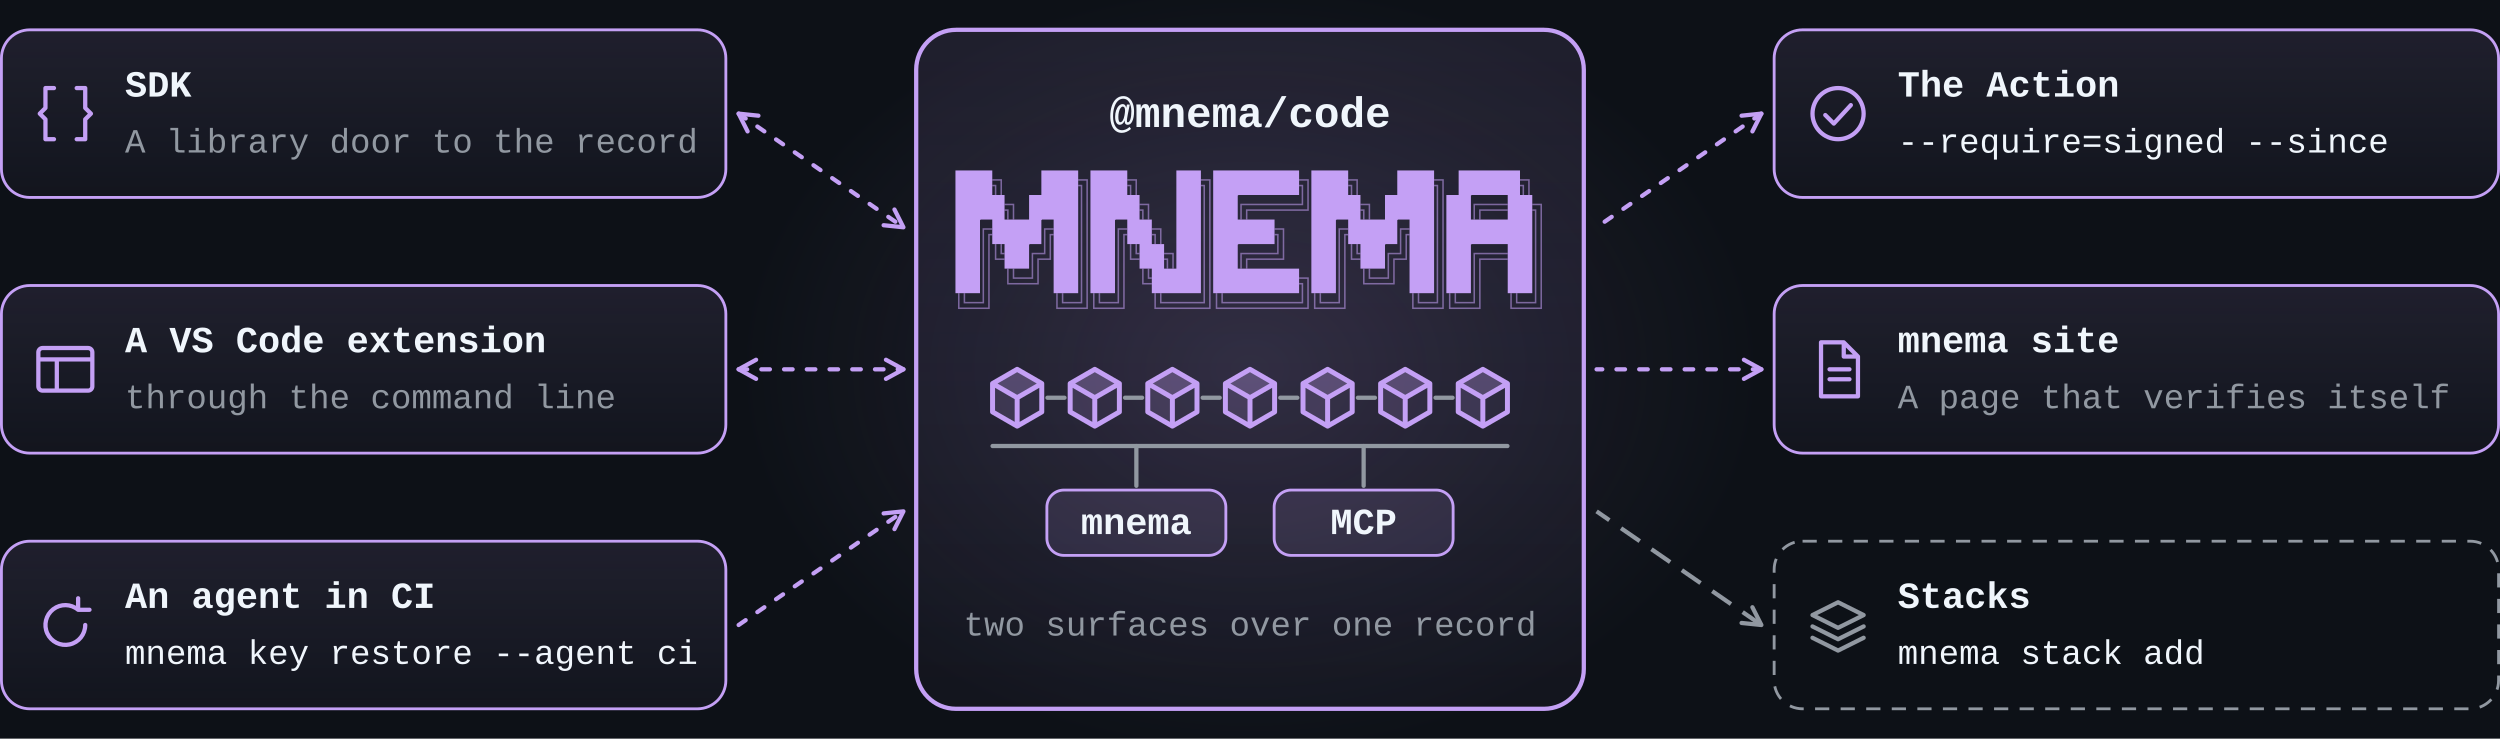
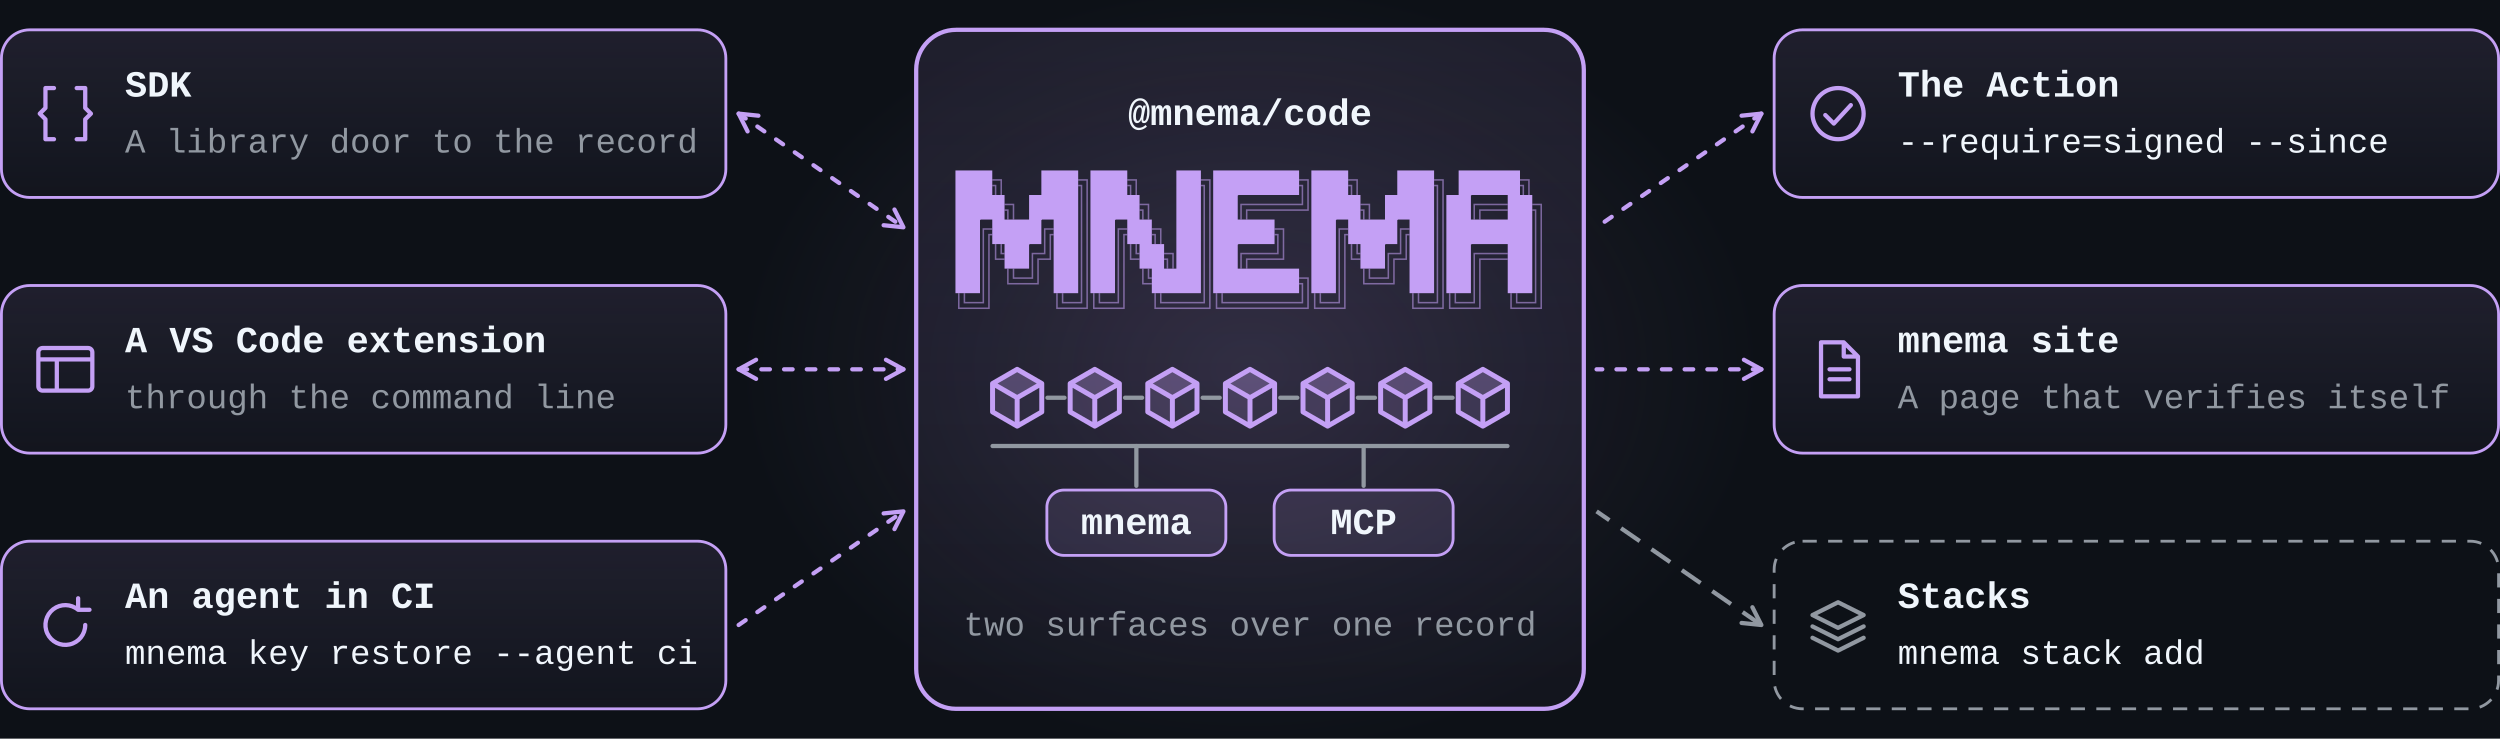
<svg xmlns="http://www.w3.org/2000/svg" width="880" height="260" viewBox="0 0 880 260" role="img" aria-label="The mnema family: @mnema/code, the command line and the MCP server over one record, with the SDK, a VS Code extension, an agent in CI, the GitHub Action, mnema site and Stacks around it">
  <style>
.a{animation-duration:14s;animation-iteration-count:infinite;animation-timing-function:ease-in-out}
@keyframes k0{0%{opacity:0}1.43%{opacity:0}3.57%{opacity:1}92.86%{opacity:1}95%{opacity:0}100%{opacity:0}}
@keyframes k1{0%{opacity:0}1.43%{opacity:0}3.57%{opacity:1}92.86%{opacity:1}95%{opacity:0}100%{opacity:0}}
@keyframes k2{0%{opacity:0}2.86%{opacity:0}5%{opacity:1}92.86%{opacity:1}95%{opacity:0}100%{opacity:0}}
@keyframes k3{0%{opacity:0}3.57%{opacity:0}5.71%{opacity:1}92.86%{opacity:1}95%{opacity:0}100%{opacity:0}}
@keyframes k4{0%{opacity:0}5.71%{opacity:0}7.86%{opacity:1}92.86%{opacity:1}95%{opacity:0}100%{opacity:0}}
@keyframes k5{0%{opacity:0}7.14%{opacity:0}9.29%{opacity:1}92.86%{opacity:1}95%{opacity:0}100%{opacity:0}}
@keyframes k6{0%{opacity:0}8.57%{opacity:0}10.71%{opacity:1}92.86%{opacity:1}95%{opacity:0}100%{opacity:0}}
@keyframes k7{0%{opacity:0}22.14%{opacity:0}24.29%{opacity:1}92.86%{opacity:1}95%{opacity:0}100%{opacity:0}}
@keyframes k8{0%{opacity:0}33.57%{opacity:0}35.71%{opacity:1}92.86%{opacity:1}95%{opacity:0}100%{opacity:0}}
@keyframes k9{0%{opacity:0}47.14%{opacity:0}49.29%{opacity:1}92.86%{opacity:1}95%{opacity:0}100%{opacity:0}}
@keyframes k10{0%{opacity:0}81.43%{opacity:0}83.57%{opacity:1}92.86%{opacity:1}95%{opacity:0}100%{opacity:0}}
@keyframes k11{0%{opacity:0}22.14%{opacity:0}23.21%{opacity:1}26.79%{opacity:0}100%{opacity:0}}
@keyframes k12{0%{opacity:0}33.57%{opacity:0}34.64%{opacity:1}38.21%{opacity:0}100%{opacity:0}}
@keyframes k13{0%{opacity:0}47.14%{opacity:0}48.21%{opacity:1}51.79%{opacity:0}100%{opacity:0}}
@keyframes k14{0%{opacity:0}81.43%{opacity:0}82.5%{opacity:1}86.07%{opacity:0}100%{opacity:0}}
@keyframes k15{0%{opacity:0}10%{opacity:0}12.14%{opacity:1}92.86%{opacity:1}95%{opacity:0}100%{opacity:0}}
@keyframes k16{0%{opacity:0}10.71%{opacity:0}12.86%{opacity:1}92.86%{opacity:1}95%{opacity:0}100%{opacity:0}}
@keyframes k17{0%{opacity:0}11.79%{opacity:0}13.93%{opacity:1}92.86%{opacity:1}95%{opacity:0}100%{opacity:0}}
@keyframes k18{0%{opacity:0}12.86%{opacity:0}15%{opacity:1}92.86%{opacity:1}95%{opacity:0}100%{opacity:0}}
@keyframes k19{0%{opacity:0}15.71%{opacity:0}17.86%{opacity:1}92.86%{opacity:1}95%{opacity:0}100%{opacity:0}}
@keyframes k20{0%{opacity:0}17.14%{opacity:0}19.29%{opacity:1}92.86%{opacity:1}95%{opacity:0}100%{opacity:0}}
@keyframes k21{0%{opacity:0}16.43%{opacity:0}18.57%{opacity:1}92.86%{opacity:1}95%{opacity:0}100%{opacity:0}}
@keyframes k22{0%{opacity:0}19.29%{opacity:0}21.43%{opacity:1}92.86%{opacity:1}95%{opacity:0}100%{opacity:0}}
- @keyframes k23{0%{stroke-dashoffset:70.46}16.43%{stroke-dashoffset:70.46}20%{stroke-dashoffset:0}23.21%{stroke-dashoffset:0}23.57%{stroke-dashoffset:70.46}100%{stroke-dashoffset:70.46}}
+ @keyframes k23{0%{stroke-dashoffset:70.46}16.43%{stroke-dashoffset:70.46}20%{stroke-dashoffset:0}23.21%{stroke-dashoffset:0}23.93%{stroke-dashoffset:70.46}100%{stroke-dashoffset:70.46}}
@keyframes k24{0%{opacity:0}16.43%{opacity:0}17.86%{opacity:1}21.43%{opacity:1}22.86%{opacity:0}100%{opacity:0}}
@keyframes k25{0%{transform:translate(260px,40px)}18.57%{transform:translate(260px,40px)}22.14%{transform:translate(318px,80px)}25.71%{transform:translate(260px,40px)}100%{transform:translate(260px,40px)}}
@keyframes k26{0%{opacity:0}18.57%{opacity:0}19.43%{opacity:1}24.86%{opacity:1}26.07%{opacity:0}100%{opacity:0}}
@keyframes k27{0%{opacity:0}25.36%{opacity:0}26.43%{opacity:1}30%{opacity:0}100%{opacity:0}}
@keyframes k28{0%{opacity:0}27.14%{opacity:0}29.29%{opacity:1}92.86%{opacity:1}95%{opacity:0}100%{opacity:0}}
@keyframes k29{0%{opacity:0}28.57%{opacity:0}30.71%{opacity:1}92.86%{opacity:1}95%{opacity:0}100%{opacity:0}}
@keyframes k30{0%{opacity:0}27.86%{opacity:0}30%{opacity:1}92.86%{opacity:1}95%{opacity:0}100%{opacity:0}}
@keyframes k31{0%{opacity:0}30.71%{opacity:0}32.86%{opacity:1}92.86%{opacity:1}95%{opacity:0}100%{opacity:0}}
- @keyframes k32{0%{stroke-dashoffset:58}27.86%{stroke-dashoffset:58}31.43%{stroke-dashoffset:0}34.64%{stroke-dashoffset:0}35%{stroke-dashoffset:58}100%{stroke-dashoffset:58}}
+ @keyframes k32{0%{stroke-dashoffset:58}27.86%{stroke-dashoffset:58}31.43%{stroke-dashoffset:0}34.64%{stroke-dashoffset:0}35.36%{stroke-dashoffset:58}100%{stroke-dashoffset:58}}
@keyframes k33{0%{opacity:0}27.86%{opacity:0}29.29%{opacity:1}32.86%{opacity:1}34.29%{opacity:0}100%{opacity:0}}
@keyframes k34{0%{transform:translate(260px,130px)}30%{transform:translate(260px,130px)}33.57%{transform:translate(318px,130px)}37.14%{transform:translate(260px,130px)}100%{transform:translate(260px,130px)}}
@keyframes k35{0%{opacity:0}30%{opacity:0}30.86%{opacity:1}36.29%{opacity:1}37.5%{opacity:0}100%{opacity:0}}
@keyframes k36{0%{opacity:0}36.79%{opacity:0}37.86%{opacity:1}41.43%{opacity:0}100%{opacity:0}}
@keyframes k37{0%{opacity:0}38.57%{opacity:0}40.71%{opacity:1}92.86%{opacity:1}95%{opacity:0}100%{opacity:0}}
@keyframes k38{0%{opacity:0}40%{opacity:0}42.14%{opacity:1}92.86%{opacity:1}95%{opacity:0}100%{opacity:0}}
@keyframes k39{0%{opacity:0}39.29%{opacity:0}41.43%{opacity:1}92.86%{opacity:1}95%{opacity:0}100%{opacity:0}}
@keyframes k40{0%{opacity:0}42.14%{opacity:0}44.29%{opacity:1}92.86%{opacity:1}95%{opacity:0}100%{opacity:0}}
- @keyframes k41{0%{stroke-dashoffset:70.46}39.29%{stroke-dashoffset:70.46}42.86%{stroke-dashoffset:0}46.07%{stroke-dashoffset:0}46.43%{stroke-dashoffset:70.46}100%{stroke-dashoffset:70.46}}
+ @keyframes k41{0%{stroke-dashoffset:70.46}39.29%{stroke-dashoffset:70.46}42.86%{stroke-dashoffset:0}46.07%{stroke-dashoffset:0}46.79%{stroke-dashoffset:70.46}100%{stroke-dashoffset:70.46}}
@keyframes k42{0%{opacity:0}39.29%{opacity:0}40.71%{opacity:1}44.29%{opacity:1}45.71%{opacity:0}100%{opacity:0}}
- @keyframes k43{0%{transform:translate(260px,220px)}42.14%{transform:translate(260px,220px)}47.14%{transform:translate(318px,180px)}47.86%{transform:translate(318px,180px)}48.21%{transform:translate(260px,220px)}100%{transform:translate(260px,220px)}}
+ @keyframes k43{0%{transform:translate(260px,220px)}42.14%{transform:translate(260px,220px)}47.14%{transform:translate(318px,180px)}47.86%{transform:translate(318px,180px)}48.57%{transform:translate(260px,220px)}100%{transform:translate(260px,220px)}}
@keyframes k44{0%{opacity:0}42.14%{opacity:0}43%{opacity:1}46.29%{opacity:1}47.5%{opacity:0}100%{opacity:0}}
@keyframes k45{0%{opacity:0}50%{opacity:0}52.14%{opacity:1}92.86%{opacity:1}95%{opacity:0}100%{opacity:0}}
@keyframes k46{0%{opacity:0}51.43%{opacity:0}53.57%{opacity:1}92.86%{opacity:1}95%{opacity:0}100%{opacity:0}}
@keyframes k47{0%{opacity:0}50.71%{opacity:0}52.86%{opacity:1}92.86%{opacity:1}95%{opacity:0}100%{opacity:0}}
@keyframes k48{0%{opacity:0}53.57%{opacity:0}55.71%{opacity:1}92.86%{opacity:1}95%{opacity:0}100%{opacity:0}}
- @keyframes k49{0%{stroke-dashoffset:70.46}50.71%{stroke-dashoffset:70.46}54.29%{stroke-dashoffset:0}57.5%{stroke-dashoffset:0}57.86%{stroke-dashoffset:70.46}100%{stroke-dashoffset:70.46}}
+ @keyframes k49{0%{stroke-dashoffset:70.46}50.71%{stroke-dashoffset:70.46}54.29%{stroke-dashoffset:0}57.5%{stroke-dashoffset:0}58.21%{stroke-dashoffset:70.46}100%{stroke-dashoffset:70.46}}
@keyframes k50{0%{opacity:0}50.71%{opacity:0}52.14%{opacity:1}55.71%{opacity:1}57.14%{opacity:0}100%{opacity:0}}
- @keyframes k51{0%{transform:translate(562px,80px)}53.57%{transform:translate(562px,80px)}58.57%{transform:translate(620px,40px)}59.29%{transform:translate(620px,40px)}59.64%{transform:translate(562px,80px)}100%{transform:translate(562px,80px)}}
+ @keyframes k51{0%{transform:translate(562px,80px)}53.57%{transform:translate(562px,80px)}58.57%{transform:translate(620px,40px)}59.29%{transform:translate(620px,40px)}60%{transform:translate(562px,80px)}100%{transform:translate(562px,80px)}}
@keyframes k52{0%{opacity:0}53.57%{opacity:0}54.43%{opacity:1}57.71%{opacity:1}58.93%{opacity:0}100%{opacity:0}}
@keyframes k53{0%{opacity:0}53.57%{opacity:0}54.64%{opacity:0.9}58.93%{opacity:0}100%{opacity:0}}
@keyframes k54{0%{opacity:0}58.21%{opacity:0}59.29%{opacity:1}62.86%{opacity:0}100%{opacity:0}}
@keyframes k55{0%{opacity:0}61.43%{opacity:0}63.57%{opacity:1}92.86%{opacity:1}95%{opacity:0}100%{opacity:0}}
@keyframes k56{0%{opacity:0}62.86%{opacity:0}65%{opacity:1}92.86%{opacity:1}95%{opacity:0}100%{opacity:0}}
@keyframes k57{0%{opacity:0}62.14%{opacity:0}64.29%{opacity:1}92.86%{opacity:1}95%{opacity:0}100%{opacity:0}}
@keyframes k58{0%{opacity:0}65%{opacity:0}67.14%{opacity:1}92.86%{opacity:1}95%{opacity:0}100%{opacity:0}}
- @keyframes k59{0%{stroke-dashoffset:58}62.14%{stroke-dashoffset:58}65.71%{stroke-dashoffset:0}68.93%{stroke-dashoffset:0}69.29%{stroke-dashoffset:58}100%{stroke-dashoffset:58}}
+ @keyframes k59{0%{stroke-dashoffset:58}62.14%{stroke-dashoffset:58}65.71%{stroke-dashoffset:0}68.93%{stroke-dashoffset:0}69.64%{stroke-dashoffset:58}100%{stroke-dashoffset:58}}
@keyframes k60{0%{opacity:0}62.14%{opacity:0}63.57%{opacity:1}67.14%{opacity:1}68.57%{opacity:0}100%{opacity:0}}
- @keyframes k61{0%{transform:translate(562px,130px)}65%{transform:translate(562px,130px)}70%{transform:translate(620px,130px)}70.71%{transform:translate(620px,130px)}71.07%{transform:translate(562px,130px)}100%{transform:translate(562px,130px)}}
+ @keyframes k61{0%{transform:translate(562px,130px)}65%{transform:translate(562px,130px)}70%{transform:translate(620px,130px)}70.71%{transform:translate(620px,130px)}71.43%{transform:translate(562px,130px)}100%{transform:translate(562px,130px)}}
@keyframes k62{0%{opacity:0}65%{opacity:0}65.86%{opacity:1}69.14%{opacity:1}70.36%{opacity:0}100%{opacity:0}}
@keyframes k63{0%{opacity:0}65%{opacity:0}66.07%{opacity:0.9}70.36%{opacity:0}100%{opacity:0}}
@keyframes k64{0%{opacity:0}69.64%{opacity:0}70.71%{opacity:1}74.29%{opacity:0}100%{opacity:0}}
@keyframes k65{0%{opacity:0}72.86%{opacity:0}75%{opacity:1}92.86%{opacity:1}95%{opacity:0}100%{opacity:0}}
@keyframes k66{0%{opacity:0}74.29%{opacity:0}76.43%{opacity:1}92.86%{opacity:1}95%{opacity:0}100%{opacity:0}}
@keyframes k67{0%{opacity:0}73.57%{opacity:0}75.71%{opacity:1}92.86%{opacity:1}95%{opacity:0}100%{opacity:0}}
@keyframes k68{0%{opacity:0}76.43%{opacity:0}78.57%{opacity:1}92.86%{opacity:1}95%{opacity:0}100%{opacity:0}}
- @keyframes k69{0%{stroke-dashoffset:70.46}73.57%{stroke-dashoffset:70.46}77.14%{stroke-dashoffset:0}80.36%{stroke-dashoffset:0}80.71%{stroke-dashoffset:70.46}100%{stroke-dashoffset:70.46}}
+ @keyframes k69{0%{stroke-dashoffset:70.46}73.57%{stroke-dashoffset:70.46}77.14%{stroke-dashoffset:0}80.36%{stroke-dashoffset:0}81.07%{stroke-dashoffset:70.46}100%{stroke-dashoffset:70.46}}
@keyframes k70{0%{opacity:0}73.57%{opacity:0}75%{opacity:1}78.57%{opacity:1}80%{opacity:0}100%{opacity:0}}
- @keyframes k71{0%{transform:translate(562px,180px)}76.43%{transform:translate(562px,180px)}81.43%{transform:translate(620px,220px)}82.14%{transform:translate(620px,220px)}82.5%{transform:translate(562px,180px)}100%{transform:translate(562px,180px)}}
+ @keyframes k71{0%{transform:translate(562px,180px)}76.43%{transform:translate(562px,180px)}81.43%{transform:translate(620px,220px)}82.14%{transform:translate(620px,220px)}82.86%{transform:translate(562px,180px)}100%{transform:translate(562px,180px)}}
@keyframes k72{0%{opacity:0}76.43%{opacity:0}77.29%{opacity:1}80.57%{opacity:1}81.79%{opacity:0}100%{opacity:0}}
@keyframes k73{0%{opacity:0}76.43%{opacity:0}77.5%{opacity:0.9}81.79%{opacity:0}100%{opacity:0}}
@keyframes k74{0%{opacity:0}81.07%{opacity:0}82.14%{opacity:1}85.71%{opacity:0}100%{opacity:0}}
@media (prefers-reduced-motion: reduce){.a{animation:none!important}}
</style>
  <defs>
    <radialGradient id="glow" cx="0.5" cy="0.5" r="0.5">
      <stop offset="0" stop-color="#c4a0f5" stop-opacity="0.14" />
      <stop offset="0.6" stop-color="#c4a0f5" stop-opacity="0.05" />
      <stop offset="1" stop-color="#c4a0f5" stop-opacity="0" />
    </radialGradient>
    <linearGradient id="tint" x1="0" y1="0" x2="0" y2="1">
      <stop offset="0" stop-color="#c4a0f5" stop-opacity="0.1" />
      <stop offset="1" stop-color="#c4a0f5" stop-opacity="0.03" />
    </linearGradient>
  </defs>
  <rect width="880" height="260" fill="#0d1117" />
  <ellipse class="a" style="animation-name:k0" cx="440" cy="130" rx="180" ry="135" fill="url(#glow)" />
  <rect class="a" style="animation-name:k1" x="322.5" y="10.5" width="235" height="239" rx="14" fill="url(#tint)" stroke="#c4a0f5" stroke-width="1.5" />
-   <text class="a" style="animation-name:k2" x="440" y="44.7" font-family="ui-monospace,SFMono-Regular,'SF Mono',Menlo,Consolas,'Liberation Mono',monospace" font-size="15" font-weight="600" fill="#f0f6fc" text-anchor="middle">@mnema/code</text>
+   <text class="a" style="animation-name:k2" x="440" y="44" font-family="ui-monospace,SFMono-Regular,'SF Mono',Menlo,Consolas,'Liberation Mono',monospace" font-size="13" font-weight="600" fill="#f0f6fc" text-anchor="middle">@mnema/code</text>
  <g class="a" style="animation-name:k3">
    <g transform="translate(336.32 60) scale(0.36)">
      <path data-of="blocks" fill="#c4a0f5" d="M0 0h12.5v24.5h-12.5zM12 0h12.5v24.5h-12.5zM24 0h12v24.5h-12zM84 0h12.5v24.5h-12.5zM96 0h12.5v24.5h-12.5zM108 0h12v24.5h-12zM132 0h12.5v24.5h-12.5zM144 0h12.5v24.5h-12.5zM156 0h12v24.5h-12zM216 0h12.5v24.5h-12.5zM228 0h12v24.5h-12zM252 0h12.5v24.5h-12.5zM264 0h12.5v24.5h-12.5zM276 0h12.5v24h-12.5zM288 0h12.5v24h-12.5zM300 0h12.5v24h-12.5zM312 0h12.5v24h-12.5zM324 0h12v24h-12zM348 0h12.5v24.5h-12.5zM360 0h12.5v24.5h-12.5zM372 0h12v24.5h-12zM432 0h12.5v24.5h-12.5zM444 0h12.5v24.5h-12.5zM456 0h12v24.5h-12zM492 0h12.5v24.5h-12.5zM504 0h12.5v24h-12.5zM516 0h12.5v24h-12.5zM528 0h12.5v24h-12.5zM540 0h12v24.5h-12zM0 24h12.5v24.5h-12.5zM12 24h12.5v24.5h-12.5zM24 24h12.5v24h-12.5zM36 24h12v24.5h-12zM72 24h12.5v24.5h-12.5zM84 24h12.5v24h-12.5zM96 24h12.5v24.5h-12.5zM108 24h12v24.5h-12zM132 24h12.5v24.5h-12.5zM144 24h12.5v24.5h-12.5zM156 24h12.5v24h-12.5zM168 24h12v24.5h-12zM216 24h12.5v24.5h-12.5zM228 24h12v24.5h-12zM252 24h12.5v24.5h-12.5zM264 24h12v24.5h-12zM348 24h12.5v24.5h-12.5zM360 24h12.5v24.5h-12.5zM372 24h12.5v24h-12.5zM384 24h12v24.5h-12zM420 24h12.5v24.5h-12.5zM432 24h12.5v24h-12.5zM444 24h12.5v24.5h-12.5zM456 24h12v24.5h-12zM480 24h12.5v24.5h-12.5zM492 24h12v24.5h-12zM540 24h12.5v24.5h-12.5zM552 24h12v24.5h-12zM0 48h12.5v24.5h-12.5zM12 48h12v24.5h-12zM36 48h12.5v24h-12.5zM48 48h12.5v24.5h-12.5zM60 48h12.5v24.5h-12.5zM72 48h12v24h-12zM96 48h12.5v24.5h-12.5zM108 48h12v24.5h-12zM132 48h12.5v24.5h-12.5zM144 48h12v24.5h-12zM168 48h12.5v24h-12.5zM180 48h12v24.5h-12zM216 48h12.5v24.5h-12.5zM228 48h12v24.5h-12zM252 48h12.5v24.5h-12.5zM264 48h12.5v24.5h-12.5zM276 48h12.5v24h-12.5zM288 48h12.5v24h-12.5zM300 48h12v24h-12zM348 48h12.5v24.5h-12.5zM360 48h12v24.5h-12zM384 48h12.5v24h-12.5zM396 48h12.5v24.5h-12.5zM408 48h12.5v24.5h-12.5zM420 48h12v24h-12zM444 48h12.5v24.5h-12.5zM456 48h12v24.5h-12zM480 48h12.5v24.5h-12.5zM492 48h12.5v24.5h-12.5zM504 48h12.5v24h-12.5zM516 48h12.5v24h-12.5zM528 48h12.5v24h-12.5zM540 48h12.5v24.5h-12.5zM552 48h12v24.5h-12zM0 72h12.5v24.5h-12.5zM12 72h12v24.5h-12zM48 72h12.5v24h-12.5zM60 72h12v24h-12zM96 72h12.5v24.5h-12.5zM108 72h12v24.5h-12zM132 72h12.5v24.5h-12.5zM144 72h12v24.5h-12zM180 72h12.5v24h-12.5zM192 72h12v24.5h-12zM216 72h12.5v24.5h-12.5zM228 72h12v24.5h-12zM252 72h12.5v24.5h-12.5zM264 72h12v24.5h-12zM348 72h12.5v24.5h-12.5zM360 72h12v24.5h-12zM396 72h12.5v24h-12.5zM408 72h12v24h-12zM444 72h12.5v24.5h-12.5zM456 72h12v24.5h-12zM480 72h12.5v24.5h-12.5zM492 72h12v24.5h-12zM540 72h12.5v24.5h-12.5zM552 72h12v24.5h-12zM0 96h12.5v24h-12.5zM12 96h12v24h-12zM96 96h12.5v24h-12.5zM108 96h12v24h-12zM132 96h12.5v24h-12.5zM144 96h12v24h-12zM192 96h12.5v24h-12.5zM204 96h12.5v24h-12.5zM216 96h12.5v24h-12.5zM228 96h12v24h-12zM252 96h12.5v24h-12.5zM264 96h12.5v24h-12.5zM276 96h12.5v24h-12.5zM288 96h12.5v24h-12.5zM300 96h12.5v24h-12.5zM312 96h12.5v24h-12.5zM324 96h12v24h-12zM348 96h12.5v24h-12.5zM360 96h12v24h-12zM444 96h12.5v24h-12.5zM456 96h12v24h-12zM480 96h12.5v24h-12.5zM492 96h12v24h-12zM540 96h12.5v24h-12.5zM552 96h12v24h-12z" />
      <path data-of="lines" fill="none" stroke="#c4a0f5" stroke-opacity="0.55" stroke-width="1.5" stroke-linejoin="miter" d="M36 9.25L44.75 9.25L44.75 24M36 14.75L39.25 14.75L39.25 24M120 9.25L128.75 9.25L128.75 24M120 14.75L123.25 14.75L123.25 24M168 9.25L176.75 9.25L176.75 24M168 14.75L171.25 14.75L171.25 24M240 9.25L248.75 9.25L248.75 24M240 14.75L243.25 14.75L243.25 24M336 9.25L344.75 9.25L344.75 24M336 14.75L339.25 14.75L339.25 24M384 9.25L392.75 9.25L392.75 24M384 14.75L387.25 14.75L387.25 24M468 9.25L476.75 9.25L476.75 24M468 14.75L471.25 14.75L471.25 24M552 9.25L560.75 9.25L560.75 24M552 14.75L555.25 14.75L555.25 24M48 33.25L56.75 33.25L56.75 48M48 38.75L51.25 38.75L51.25 48M123.25 24L123.25 48M128.75 24L128.75 48M180 33.25L188.75 33.25L188.75 48M180 38.75L183.25 38.75L183.25 48M243.25 24L243.25 48M248.75 24L248.75 48M288 33.25L279.25 33.25L279.25 48M288 38.75L284.75 38.75L284.75 48M288 33.25L300 33.25M288 38.75L300 38.75M300 33.25L312 33.25M300 38.75L312 38.75M312 33.25L324 33.25M312 38.75L324 38.75M324 33.25L336 33.25M324 38.75L336 38.75M344.75 24L344.75 38.75L336 38.75M339.25 24L339.25 33.25L336 33.25M396 33.25L404.75 33.25L404.75 48M396 38.75L399.25 38.75L399.25 48M471.25 24L471.25 48M476.75 24L476.75 48M516 33.25L507.25 33.25L507.25 48M516 38.75L512.75 38.75L512.75 48M516 33.25L528 33.25M516 38.75L528 38.75M528 33.25L540 33.25M528 38.75L540 38.75M564 33.25L572.75 33.25L572.75 48M564 38.75L567.25 38.75L567.25 48M36 57.25L27.25 57.25L27.25 72M36 62.75L32.75 62.75L32.75 72M96 57.25L87.25 57.25L87.25 72M96 62.75L92.75 62.75L92.75 72M123.25 48L123.25 72M128.75 48L128.75 72M168 57.25L159.25 57.25L159.25 72M168 62.75L164.75 62.75L164.75 72M192 57.25L200.75 57.25L200.75 72M192 62.75L195.25 62.75L195.25 72M243.25 48L243.25 72M248.75 48L248.75 72M312 57.25L320.75 57.25L320.75 72M312 62.75L315.25 62.75L315.25 72M384 57.25L375.25 57.25L375.25 72M384 62.75L380.75 62.75L380.75 72M444 57.25L435.25 57.25L435.25 72M444 62.75L440.75 62.75L440.75 72M471.25 48L471.25 72M476.75 48L476.75 72M567.25 48L567.25 72M572.75 48L572.75 72M27.25 72L27.25 96M32.75 72L32.75 96M39.25 72L39.25 86.75L48 86.75M44.75 72L44.75 81.25L48 81.25M84 81.25L75.25 81.25L75.25 96M84 86.75L80.75 86.75L80.75 96M92.75 72L92.75 86.75L84 86.75M87.25 72L87.25 81.25L84 81.25M123.25 72L123.25 96M128.75 72L128.75 96M159.25 72L159.25 96M164.75 72L164.75 96M171.25 72L171.25 86.75L180 86.75M176.75 72L176.75 81.25L180 81.25M204 81.25L212.75 81.25L212.75 96M204 86.75L207.25 86.75L207.25 96M243.25 72L243.25 96M248.75 72L248.75 96M288 81.25L279.25 81.25L279.25 96M288 86.75L284.75 86.75L284.75 96M288 81.25L300 81.25M288 86.75L300 86.75M300 81.25L312 81.25M300 86.75L312 86.75M320.75 72L320.75 86.75L312 86.75M315.25 72L315.25 81.25L312 81.25M375.25 72L375.25 96M380.75 72L380.75 96M387.25 72L387.25 86.75L396 86.75M392.75 72L392.75 81.25L396 81.25M432 81.25L423.25 81.25L423.25 96M432 86.75L428.75 86.75L428.75 96M440.75 72L440.75 86.75L432 86.75M435.25 72L435.25 81.25L432 81.25M471.25 72L471.25 96M476.75 72L476.75 96M516 81.25L507.25 81.25L507.25 96M516 86.75L512.75 86.75L512.75 96M516 81.25L528 81.25M516 86.75L528 86.75M528 81.25L540 81.25M528 86.75L540 86.75M567.25 72L567.25 96M572.75 72L572.75 96M27.25 96L27.25 120M32.75 96L32.75 120M51.25 96L51.25 110.75L60 110.75M56.75 96L56.75 105.25L60 105.25M60 105.25L72 105.25M60 110.75L72 110.75M80.75 96L80.75 110.75L72 110.75M75.25 96L75.25 105.25L72 105.25M123.25 96L123.25 120M128.75 96L128.75 120M159.25 96L159.25 120M164.75 96L164.75 120M183.25 96L183.25 110.75L192 110.75M188.75 96L188.75 105.25L192 105.25M243.25 96L243.25 120M248.75 96L248.75 120M336 105.25L344.75 105.25L344.75 120M336 110.75L339.25 110.75L339.25 120M375.25 96L375.25 120M380.75 96L380.75 120M399.25 96L399.25 110.75L408 110.75M404.75 96L404.75 105.25L408 105.25M408 105.25L420 105.25M408 110.75L420 110.75M428.75 96L428.75 110.75L420 110.75M423.25 96L423.25 105.25L420 105.25M471.25 96L471.25 120M476.75 96L476.75 120M507.25 96L507.25 120M512.75 96L512.75 120M567.25 96L567.25 120M572.75 96L572.75 120M3.25 120L3.25 134.75L12 134.75M8.75 120L8.75 129.25L12 129.25M12 129.25L24 129.25M12 134.75L24 134.75M32.75 120L32.75 134.75L24 134.75M27.25 120L27.25 129.25L24 129.25M99.25 120L99.25 134.75L108 134.75M104.75 120L104.75 129.25L108 129.25M108 129.25L120 129.25M108 134.75L120 134.75M128.75 120L128.75 134.75L120 134.75M123.25 120L123.25 129.25L120 129.25M135.25 120L135.25 134.75L144 134.75M140.75 120L140.75 129.25L144 129.25M144 129.25L156 129.25M144 134.75L156 134.75M164.75 120L164.75 134.75L156 134.75M159.25 120L159.25 129.25L156 129.25M195.25 120L195.25 134.75L204 134.75M200.75 120L200.75 129.25L204 129.25M204 129.25L216 129.25M204 134.75L216 134.75M216 129.25L228 129.25M216 134.75L228 134.75M228 129.25L240 129.25M228 134.75L240 134.75M248.75 120L248.75 134.75L240 134.75M243.25 120L243.25 129.25L240 129.25M255.25 120L255.25 134.75L264 134.75M260.75 120L260.75 129.25L264 129.25M264 129.25L276 129.25M264 134.75L276 134.75M276 129.25L288 129.25M276 134.75L288 134.75M288 129.25L300 129.25M288 134.75L300 134.75M300 129.25L312 129.25M300 134.75L312 134.75M312 129.25L324 129.25M312 134.75L324 134.75M324 129.25L336 129.25M324 134.75L336 134.75M344.75 120L344.75 134.75L336 134.75M339.25 120L339.25 129.25L336 129.25M351.25 120L351.25 134.75L360 134.75M356.75 120L356.75 129.25L360 129.25M360 129.25L372 129.25M360 134.75L372 134.75M380.75 120L380.75 134.75L372 134.75M375.25 120L375.25 129.25L372 129.25M447.25 120L447.25 134.75L456 134.75M452.75 120L452.75 129.25L456 129.25M456 129.25L468 129.25M456 134.75L468 134.75M476.75 120L476.75 134.75L468 134.75M471.25 120L471.25 129.25L468 129.25M483.25 120L483.25 134.75L492 134.75M488.75 120L488.75 129.25L492 129.25M492 129.25L504 129.25M492 134.75L504 134.75M512.75 120L512.75 134.75L504 134.75M507.25 120L507.25 129.25L504 129.25M543.25 120L543.25 134.75L552 134.75M548.75 120L548.75 129.25L552 129.25M552 129.25L564 129.25M552 134.75L564 134.75M572.75 120L572.75 134.75L564 134.75M567.25 120L567.25 129.25L564 129.25" />
    </g>
  </g>
  <g class="a" style="animation-name:k4">
    <path d="M358.04 130L366.7 135L358.04 140L349.38 135z" fill="#c4a0f5" fill-opacity="0.3" />
    <path d="M349.38 135L358.04 140L358.04 150L349.38 145z" fill="#c4a0f5" fill-opacity="0.16" />
    <path d="M358.04 140L366.7 135L366.7 145L358.04 150z" fill="#c4a0f5" fill-opacity="0.06" />
    <path d="M358.04 130L366.7 135L366.7 145L358.04 150L349.38 145L349.38 135zM349.38 135L358.04 140L366.7 135M358.04 140V150" fill="none" stroke="#c4a0f5" stroke-width="1.75" stroke-linejoin="round" />
  </g>
  <g class="a" style="animation-name:k5">
    <path d="M368.7 140H374.7" stroke="#9198a1" stroke-width="1.5" stroke-linecap="round" />
    <path d="M385.36 130L394.02 135L385.36 140L376.7 135z" fill="#c4a0f5" fill-opacity="0.3" />
    <path d="M376.7 135L385.36 140L385.36 150L376.7 145z" fill="#c4a0f5" fill-opacity="0.16" />
    <path d="M385.36 140L394.02 135L394.02 145L385.36 150z" fill="#c4a0f5" fill-opacity="0.06" />
    <path d="M385.36 130L394.02 135L394.02 145L385.36 150L376.7 145L376.7 135zM376.7 135L385.36 140L394.02 135M385.36 140V150" fill="none" stroke="#c4a0f5" stroke-width="1.75" stroke-linejoin="round" />
  </g>
  <g class="a" style="animation-name:k6">
    <path d="M396.02 140H402.02" stroke="#9198a1" stroke-width="1.5" stroke-linecap="round" />
    <path d="M412.68 130L421.34 135L412.68 140L404.02 135z" fill="#c4a0f5" fill-opacity="0.3" />
    <path d="M404.02 135L412.68 140L412.68 150L404.02 145z" fill="#c4a0f5" fill-opacity="0.16" />
    <path d="M412.68 140L421.34 135L421.34 145L412.68 150z" fill="#c4a0f5" fill-opacity="0.06" />
    <path d="M412.68 130L421.34 135L421.34 145L412.68 150L404.02 145L404.02 135zM404.02 135L412.68 140L421.34 135M412.68 140V150" fill="none" stroke="#c4a0f5" stroke-width="1.75" stroke-linejoin="round" />
  </g>
  <g class="a" style="animation-name:k7">
    <path d="M423.34 140H429.34" stroke="#9198a1" stroke-width="1.5" stroke-linecap="round" />
    <path d="M440 130L448.66 135L440 140L431.34 135z" fill="#c4a0f5" fill-opacity="0.3" />
    <path d="M431.34 135L440 140L440 150L431.34 145z" fill="#c4a0f5" fill-opacity="0.16" />
    <path d="M440 140L448.66 135L448.66 145L440 150z" fill="#c4a0f5" fill-opacity="0.06" />
    <path d="M440 130L448.66 135L448.66 145L440 150L431.34 145L431.34 135zM431.34 135L440 140L448.66 135M440 140V150" fill="none" stroke="#c4a0f5" stroke-width="1.75" stroke-linejoin="round" />
  </g>
  <g class="a" style="animation-name:k8">
    <path d="M450.66 140H456.66" stroke="#9198a1" stroke-width="1.5" stroke-linecap="round" />
    <path d="M467.32 130L475.98 135L467.32 140L458.66 135z" fill="#c4a0f5" fill-opacity="0.3" />
    <path d="M458.66 135L467.32 140L467.32 150L458.66 145z" fill="#c4a0f5" fill-opacity="0.16" />
    <path d="M467.32 140L475.98 135L475.98 145L467.32 150z" fill="#c4a0f5" fill-opacity="0.06" />
    <path d="M467.32 130L475.98 135L475.98 145L467.32 150L458.66 145L458.66 135zM458.66 135L467.32 140L475.98 135M467.32 140V150" fill="none" stroke="#c4a0f5" stroke-width="1.75" stroke-linejoin="round" />
  </g>
  <g class="a" style="animation-name:k9">
    <path d="M477.98 140H483.98" stroke="#9198a1" stroke-width="1.5" stroke-linecap="round" />
    <path d="M494.64 130L503.3 135L494.64 140L485.98 135z" fill="#c4a0f5" fill-opacity="0.3" />
    <path d="M485.98 135L494.64 140L494.64 150L485.98 145z" fill="#c4a0f5" fill-opacity="0.16" />
    <path d="M494.64 140L503.3 135L503.3 145L494.64 150z" fill="#c4a0f5" fill-opacity="0.06" />
    <path d="M494.64 130L503.3 135L503.3 145L494.64 150L485.98 145L485.98 135zM485.98 135L494.64 140L503.3 135M494.64 140V150" fill="none" stroke="#c4a0f5" stroke-width="1.75" stroke-linejoin="round" />
  </g>
  <g class="a" style="animation-name:k10">
    <path d="M505.3 140H511.3" stroke="#9198a1" stroke-width="1.5" stroke-linecap="round" />
    <path d="M521.96 130L530.62 135L521.96 140L513.3 135z" fill="#c4a0f5" fill-opacity="0.3" />
    <path d="M513.3 135L521.96 140L521.96 150L513.3 145z" fill="#c4a0f5" fill-opacity="0.16" />
    <path d="M521.96 140L530.62 135L530.62 145L521.96 150z" fill="#c4a0f5" fill-opacity="0.06" />
    <path d="M521.96 130L530.62 135L530.62 145L521.96 150L513.3 145L513.3 135zM513.3 135L521.96 140L530.62 135M521.96 140V150" fill="none" stroke="#c4a0f5" stroke-width="1.75" stroke-linejoin="round" />
  </g>
  <path class="a" style="animation-name:k11" opacity="0" d="M440 130L448.66 135L448.66 145L440 150L431.34 145L431.34 135z" fill="#c4a0f5" fill-opacity="0.85" />
  <path class="a" style="animation-name:k12" opacity="0" d="M467.32 130L475.98 135L475.98 145L467.32 150L458.66 145L458.66 135z" fill="#c4a0f5" fill-opacity="0.85" />
  <path class="a" style="animation-name:k13" opacity="0" d="M494.64 130L503.3 135L503.3 145L494.64 150L485.98 145L485.98 135z" fill="#c4a0f5" fill-opacity="0.85" />
  <path class="a" style="animation-name:k14" opacity="0" d="M521.96 130L530.62 135L530.62 145L521.96 150L513.3 145L513.3 135z" fill="#c4a0f5" fill-opacity="0.85" />
  <path class="a" style="animation-name:k15" d="M349.38 157H530.62" stroke="#9198a1" stroke-width="1.5" stroke-linecap="round" />
  <g class="a" style="animation-name:k16">
    <path d="M400 171V157" stroke="#9198a1" stroke-width="1.5" stroke-linecap="round" />
    <rect x="368.5" y="172.5" width="63" height="23" rx="6" fill="#c4a0f5" fill-opacity="0.12" stroke="#c4a0f5" />
    <text x="400" y="188" font-family="ui-monospace,SFMono-Regular,'SF Mono',Menlo,Consolas,'Liberation Mono',monospace" font-size="13" font-weight="600" fill="#f0f6fc" text-anchor="middle">mnema</text>
  </g>
  <g class="a" style="animation-name:k17">
    <path d="M480 171V157" stroke="#9198a1" stroke-width="1.5" stroke-linecap="round" />
    <rect x="448.5" y="172.5" width="63" height="23" rx="6" fill="#c4a0f5" fill-opacity="0.12" stroke="#c4a0f5" />
    <text x="480" y="188" font-family="ui-monospace,SFMono-Regular,'SF Mono',Menlo,Consolas,'Liberation Mono',monospace" font-size="13" font-weight="600" fill="#f0f6fc" text-anchor="middle">MCP</text>
  </g>
  <text class="a" style="animation-name:k18" x="440" y="223.7" font-family="ui-monospace,SFMono-Regular,'SF Mono',Menlo,Consolas,'Liberation Mono',monospace" font-size="12" fill="#9198a1" text-anchor="middle">two surfaces over one record</text>
  <g class="a" style="animation-name:k19">
    <rect x="0.5" y="10.5" width="255" height="59" rx="10" fill="url(#tint)" stroke="#c4a0f5" />
    <path transform="translate(12 29)" d="M7 2H4V9L2 11L4 13V20H7M15 2H18V9L20 11L18 13V20H15" fill="none" stroke="#c4a0f5" stroke-width="1.5" stroke-linecap="round" stroke-linejoin="round" />
    <text x="44" y="34" font-family="ui-monospace,SFMono-Regular,'SF Mono',Menlo,Consolas,'Liberation Mono',monospace" font-size="13" font-weight="600" fill="#f0f6fc">SDK</text>
  </g>
  <text class="a" style="animation-name:k20" x="44" y="53.7" font-family="ui-monospace,SFMono-Regular,'SF Mono',Menlo,Consolas,'Liberation Mono',monospace" font-size="12" fill="#9198a1">A library door to the record</text>
  <path class="a" style="animation-name:k21" d="M260 40L318 80" fill="none" stroke="#c4a0f5" stroke-dasharray="3 5" stroke-linecap="round" stroke-width="1.5" />
  <path class="a" style="animation-name:k22" d="M314.85 73.75L318 80L311.04 79.28M263.15 46.25L260 40L266.96 40.72" fill="none" stroke="#c4a0f5" stroke-width="1.5" stroke-linecap="round" stroke-linejoin="round" />
  <path class="a" style="animation-name:k23,k24" opacity="0" d="M260 40L318 80" fill="none" stroke="#c4a0f5" stroke-width="2" stroke-linecap="round" stroke-dasharray="70.46 70.46" />
  <g class="a" style="animation-name:k25,k26" opacity="0">
    <circle r="8" fill="#c4a0f5" fill-opacity="0.22" />
    <circle r="4" fill="#c4a0f5" />
  </g>
  <rect class="a" style="animation-name:k27" opacity="0" x="0.5" y="10.5" width="255" height="59" rx="10" fill="#c4a0f5" fill-opacity="0.14" stroke="#c4a0f5" stroke-width="1.5" />
  <g class="a" style="animation-name:k28">
    <rect x="0.5" y="100.5" width="255" height="59" rx="10" fill="url(#tint)" stroke="#c4a0f5" />
    <path transform="translate(12 119)" d="M3 3.5H19A1.5 1.5 0 0 1 20.5 5V17A1.5 1.5 0 0 1 19 18.5H3A1.5 1.5 0 0 1 1.5 17V5A1.5 1.5 0 0 1 3 3.5ZM1.5 7.5H20.5M8 7.5V18.5" fill="none" stroke="#c4a0f5" stroke-width="1.5" stroke-linecap="round" stroke-linejoin="round" />
    <text x="44" y="124" font-family="ui-monospace,SFMono-Regular,'SF Mono',Menlo,Consolas,'Liberation Mono',monospace" font-size="13" font-weight="600" fill="#f0f6fc">A VS Code extension</text>
  </g>
  <text class="a" style="animation-name:k29" x="44" y="143.7" font-family="ui-monospace,SFMono-Regular,'SF Mono',Menlo,Consolas,'Liberation Mono',monospace" font-size="12" fill="#9198a1">through the command line</text>
  <path class="a" style="animation-name:k30" d="M260 130L318 130" fill="none" stroke="#c4a0f5" stroke-dasharray="3 5" stroke-linecap="round" stroke-width="1.5" />
  <path class="a" style="animation-name:k31" d="M311.86 126.64L318 130L311.86 133.36M266.14 133.36L260 130L266.14 126.64" fill="none" stroke="#c4a0f5" stroke-width="1.5" stroke-linecap="round" stroke-linejoin="round" />
  <path class="a" style="animation-name:k32,k33" opacity="0" d="M260 130L318 130" fill="none" stroke="#c4a0f5" stroke-width="2" stroke-linecap="round" stroke-dasharray="58 58" />
  <g class="a" style="animation-name:k34,k35" opacity="0">
    <circle r="8" fill="#c4a0f5" fill-opacity="0.22" />
    <circle r="4" fill="#c4a0f5" />
  </g>
  <rect class="a" style="animation-name:k36" opacity="0" x="0.5" y="100.5" width="255" height="59" rx="10" fill="#c4a0f5" fill-opacity="0.14" stroke="#c4a0f5" stroke-width="1.5" />
  <g class="a" style="animation-name:k37">
    <rect x="0.5" y="190.5" width="255" height="59" rx="10" fill="url(#tint)" stroke="#c4a0f5" />
    <path transform="translate(12 209)" d="M18 11A7 7 0 1 1 15.5 5.64M15.5 1.6V5.64H19.5" fill="none" stroke="#c4a0f5" stroke-width="1.5" stroke-linecap="round" stroke-linejoin="round" />
    <text x="44" y="214" font-family="ui-monospace,SFMono-Regular,'SF Mono',Menlo,Consolas,'Liberation Mono',monospace" font-size="13" font-weight="600" fill="#f0f6fc">An agent in CI</text>
  </g>
  <text class="a" style="animation-name:k38" x="44" y="233.7" font-family="ui-monospace,SFMono-Regular,'SF Mono',Menlo,Consolas,'Liberation Mono',monospace" font-size="12" fill="#f0f6fc">mnema key restore --agent ci</text>
  <path class="a" style="animation-name:k39" d="M260 220L318 180" fill="none" stroke="#c4a0f5" stroke-dasharray="3 5" stroke-linecap="round" stroke-width="1.5" />
  <path class="a" style="animation-name:k40" d="M311.04 180.72L318 180L314.85 186.25" fill="none" stroke="#c4a0f5" stroke-width="1.5" stroke-linecap="round" stroke-linejoin="round" />
  <path class="a" style="animation-name:k41,k42" opacity="0" d="M260 220L318 180" fill="none" stroke="#c4a0f5" stroke-width="2" stroke-linecap="round" stroke-dasharray="70.46 70.46" />
  <g class="a" style="animation-name:k43,k44" opacity="0">
    <circle r="8" fill="#c4a0f5" fill-opacity="0.22" />
    <circle r="4" fill="#c4a0f5" />
  </g>
  <g class="a" style="animation-name:k45">
    <rect x="624.5" y="10.5" width="255" height="59" rx="10" fill="url(#tint)" stroke="#c4a0f5" />
    <path transform="translate(636 29)" d="M11 2A9 9 0 1 1 11 20A9 9 0 1 1 11 2ZM6.5 11.5L9.5 14.5L15.5 8" fill="none" stroke="#c4a0f5" stroke-width="1.5" stroke-linecap="round" stroke-linejoin="round" />
    <text x="668" y="34" font-family="ui-monospace,SFMono-Regular,'SF Mono',Menlo,Consolas,'Liberation Mono',monospace" font-size="13" font-weight="600" fill="#f0f6fc">The Action</text>
  </g>
  <text class="a" style="animation-name:k46" x="668" y="53.7" font-family="ui-monospace,SFMono-Regular,'SF Mono',Menlo,Consolas,'Liberation Mono',monospace" font-size="12" fill="#f0f6fc">--require=signed --since</text>
  <path class="a" style="animation-name:k47" d="M620 40L562 80" fill="none" stroke="#c4a0f5" stroke-dasharray="3 5" stroke-linecap="round" stroke-width="1.5" />
  <path class="a" style="animation-name:k48" d="M613.04 40.72L620 40L616.85 46.25" fill="none" stroke="#c4a0f5" stroke-width="1.5" stroke-linecap="round" stroke-linejoin="round" />
  <path class="a" style="animation-name:k49,k50" opacity="0" d="M562 80L620 40" fill="none" stroke="#c4a0f5" stroke-width="2" stroke-linecap="round" stroke-dasharray="70.46 70.46" />
  <g class="a" style="animation-name:k51,k52" opacity="0">
    <circle r="8" fill="#c4a0f5" fill-opacity="0.22" />
    <circle r="4" fill="#c4a0f5" />
  </g>
  <rect class="a" style="animation-name:k53" opacity="0" x="316.5" y="4.5" width="247" height="251" rx="19" fill="none" stroke="#c4a0f5" stroke-width="2" />
  <rect class="a" style="animation-name:k54" opacity="0" x="624.5" y="10.5" width="255" height="59" rx="10" fill="#c4a0f5" fill-opacity="0.14" stroke="#c4a0f5" stroke-width="1.5" />
  <g class="a" style="animation-name:k55">
    <rect x="624.5" y="100.5" width="255" height="59" rx="10" fill="url(#tint)" stroke="#c4a0f5" />
    <path transform="translate(636 119)" d="M5 1.5H13L18 6.5V20.5H5ZM13 1.5V6.5H18M8 11H15M8 14.5H15" fill="none" stroke="#c4a0f5" stroke-width="1.5" stroke-linecap="round" stroke-linejoin="round" />
    <text x="668" y="124" font-family="ui-monospace,SFMono-Regular,'SF Mono',Menlo,Consolas,'Liberation Mono',monospace" font-size="13" font-weight="600" fill="#f0f6fc">mnema site</text>
  </g>
  <text class="a" style="animation-name:k56" x="668" y="143.7" font-family="ui-monospace,SFMono-Regular,'SF Mono',Menlo,Consolas,'Liberation Mono',monospace" font-size="12" fill="#9198a1">A page that verifies itself</text>
  <path class="a" style="animation-name:k57" d="M620 130L562 130" fill="none" stroke="#c4a0f5" stroke-dasharray="3 5" stroke-linecap="round" stroke-width="1.5" />
  <path class="a" style="animation-name:k58" d="M613.86 126.64L620 130L613.86 133.36" fill="none" stroke="#c4a0f5" stroke-width="1.5" stroke-linecap="round" stroke-linejoin="round" />
  <path class="a" style="animation-name:k59,k60" opacity="0" d="M562 130L620 130" fill="none" stroke="#c4a0f5" stroke-width="2" stroke-linecap="round" stroke-dasharray="58 58" />
  <g class="a" style="animation-name:k61,k62" opacity="0">
    <circle r="8" fill="#c4a0f5" fill-opacity="0.22" />
    <circle r="4" fill="#c4a0f5" />
  </g>
  <rect class="a" style="animation-name:k63" opacity="0" x="316.5" y="4.5" width="247" height="251" rx="19" fill="none" stroke="#c4a0f5" stroke-width="2" />
  <rect class="a" style="animation-name:k64" opacity="0" x="624.5" y="100.5" width="255" height="59" rx="10" fill="#c4a0f5" fill-opacity="0.14" stroke="#c4a0f5" stroke-width="1.5" />
  <g class="a" style="animation-name:k65">
    <rect x="624.5" y="190.5" width="255" height="59" rx="10" fill="none" stroke="#9198a1" stroke-dasharray="5 4" />
    <path transform="translate(636 209)" d="M11 3L20 7.5L11 12L2 7.5ZM2 11.5L11 16L20 11.5M2 15.5L11 20L20 15.5" fill="none" stroke="#9198a1" stroke-width="1.5" stroke-linecap="round" stroke-linejoin="round" />
    <text x="668" y="214" font-family="ui-monospace,SFMono-Regular,'SF Mono',Menlo,Consolas,'Liberation Mono',monospace" font-size="13" font-weight="600" fill="#f0f6fc">Stacks</text>
  </g>
  <text class="a" style="animation-name:k66" x="668" y="233.7" font-family="ui-monospace,SFMono-Regular,'SF Mono',Menlo,Consolas,'Liberation Mono',monospace" font-size="12" fill="#f0f6fc">mnema stack add</text>
  <path class="a" style="animation-name:k67" d="M620 220L562 180" fill="none" stroke="#9198a1" stroke-dasharray="8 5" stroke-width="1.5" />
  <path class="a" style="animation-name:k68" d="M616.85 213.75L620 220L613.04 219.28" fill="none" stroke="#9198a1" stroke-width="1.5" stroke-linecap="round" stroke-linejoin="round" />
  <path class="a" style="animation-name:k69,k70" opacity="0" d="M562 180L620 220" fill="none" stroke="#c4a0f5" stroke-width="2" stroke-linecap="round" stroke-dasharray="70.46 70.46" />
  <g class="a" style="animation-name:k71,k72" opacity="0">
    <circle r="8" fill="#c4a0f5" fill-opacity="0.22" />
    <circle r="4" fill="#c4a0f5" />
  </g>
  <rect class="a" style="animation-name:k73" opacity="0" x="316.5" y="4.5" width="247" height="251" rx="19" fill="none" stroke="#c4a0f5" stroke-width="2" />
  <rect class="a" style="animation-name:k74" opacity="0" x="624.5" y="190.5" width="255" height="59" rx="10" fill="#c4a0f5" fill-opacity="0.14" stroke="#c4a0f5" stroke-width="1.5" />
</svg>
